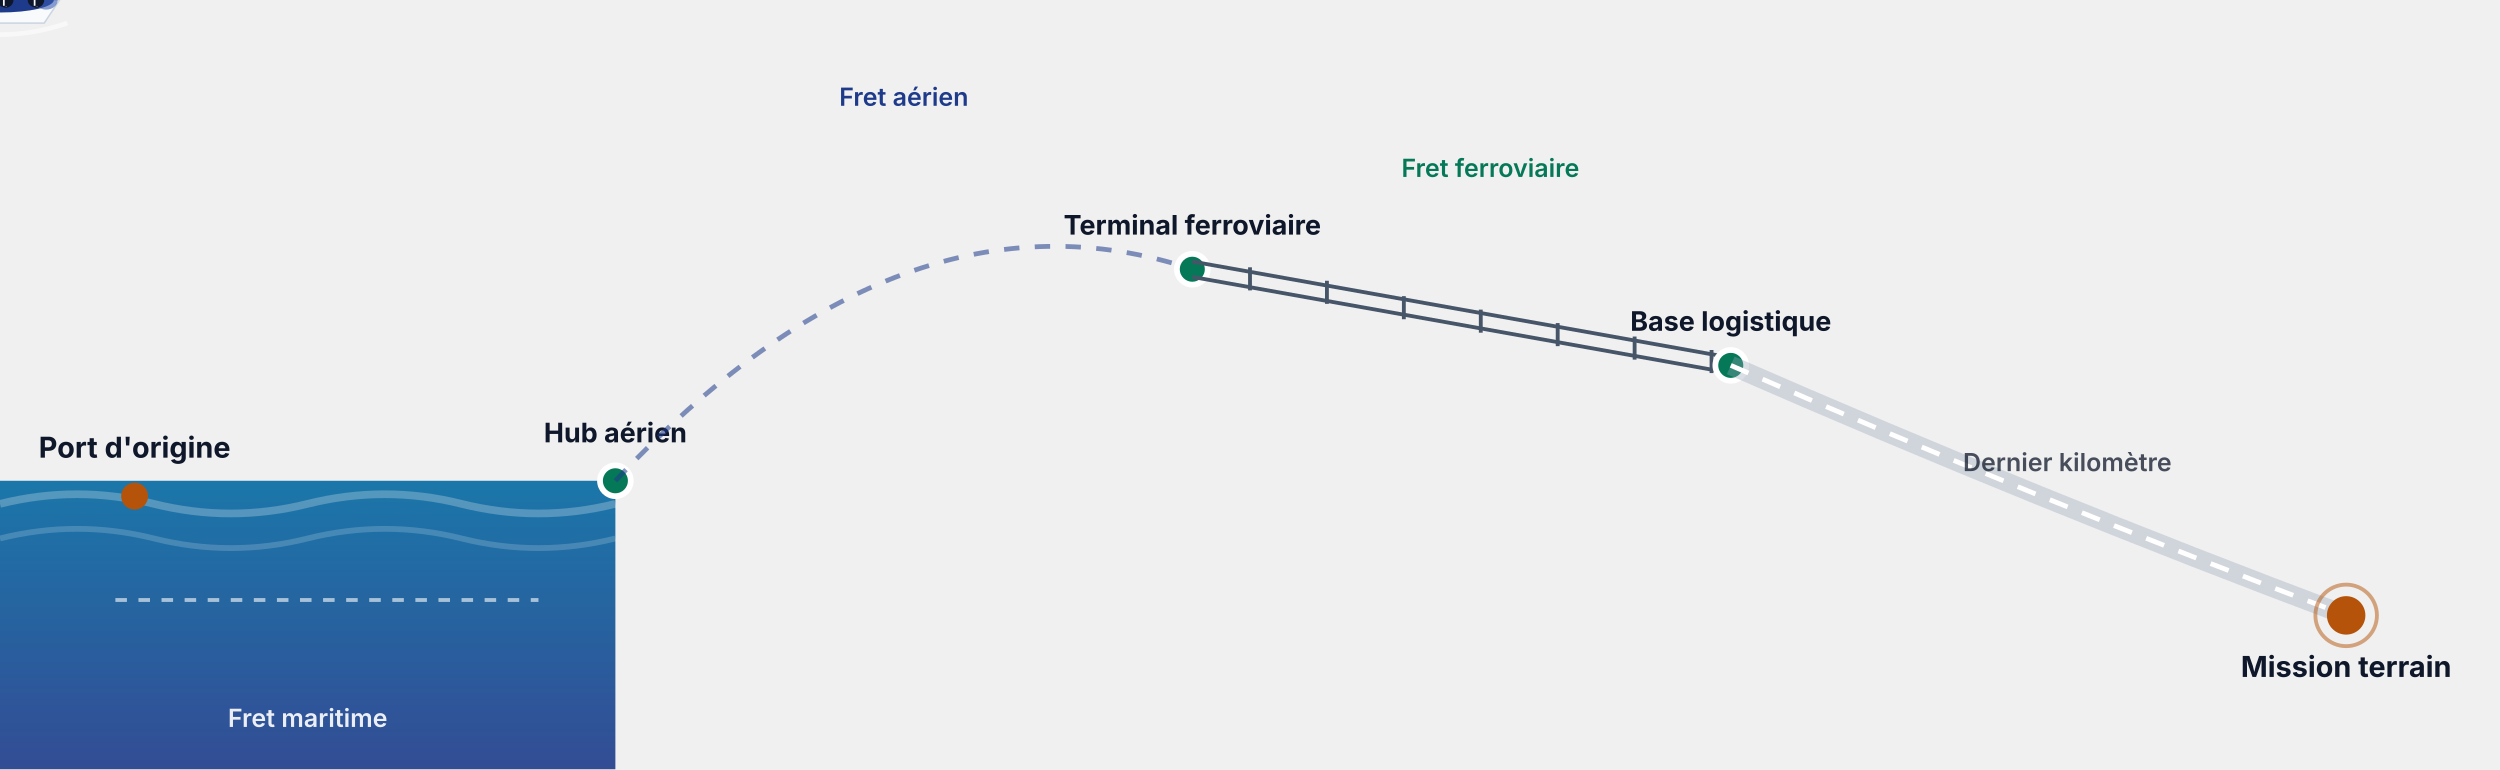
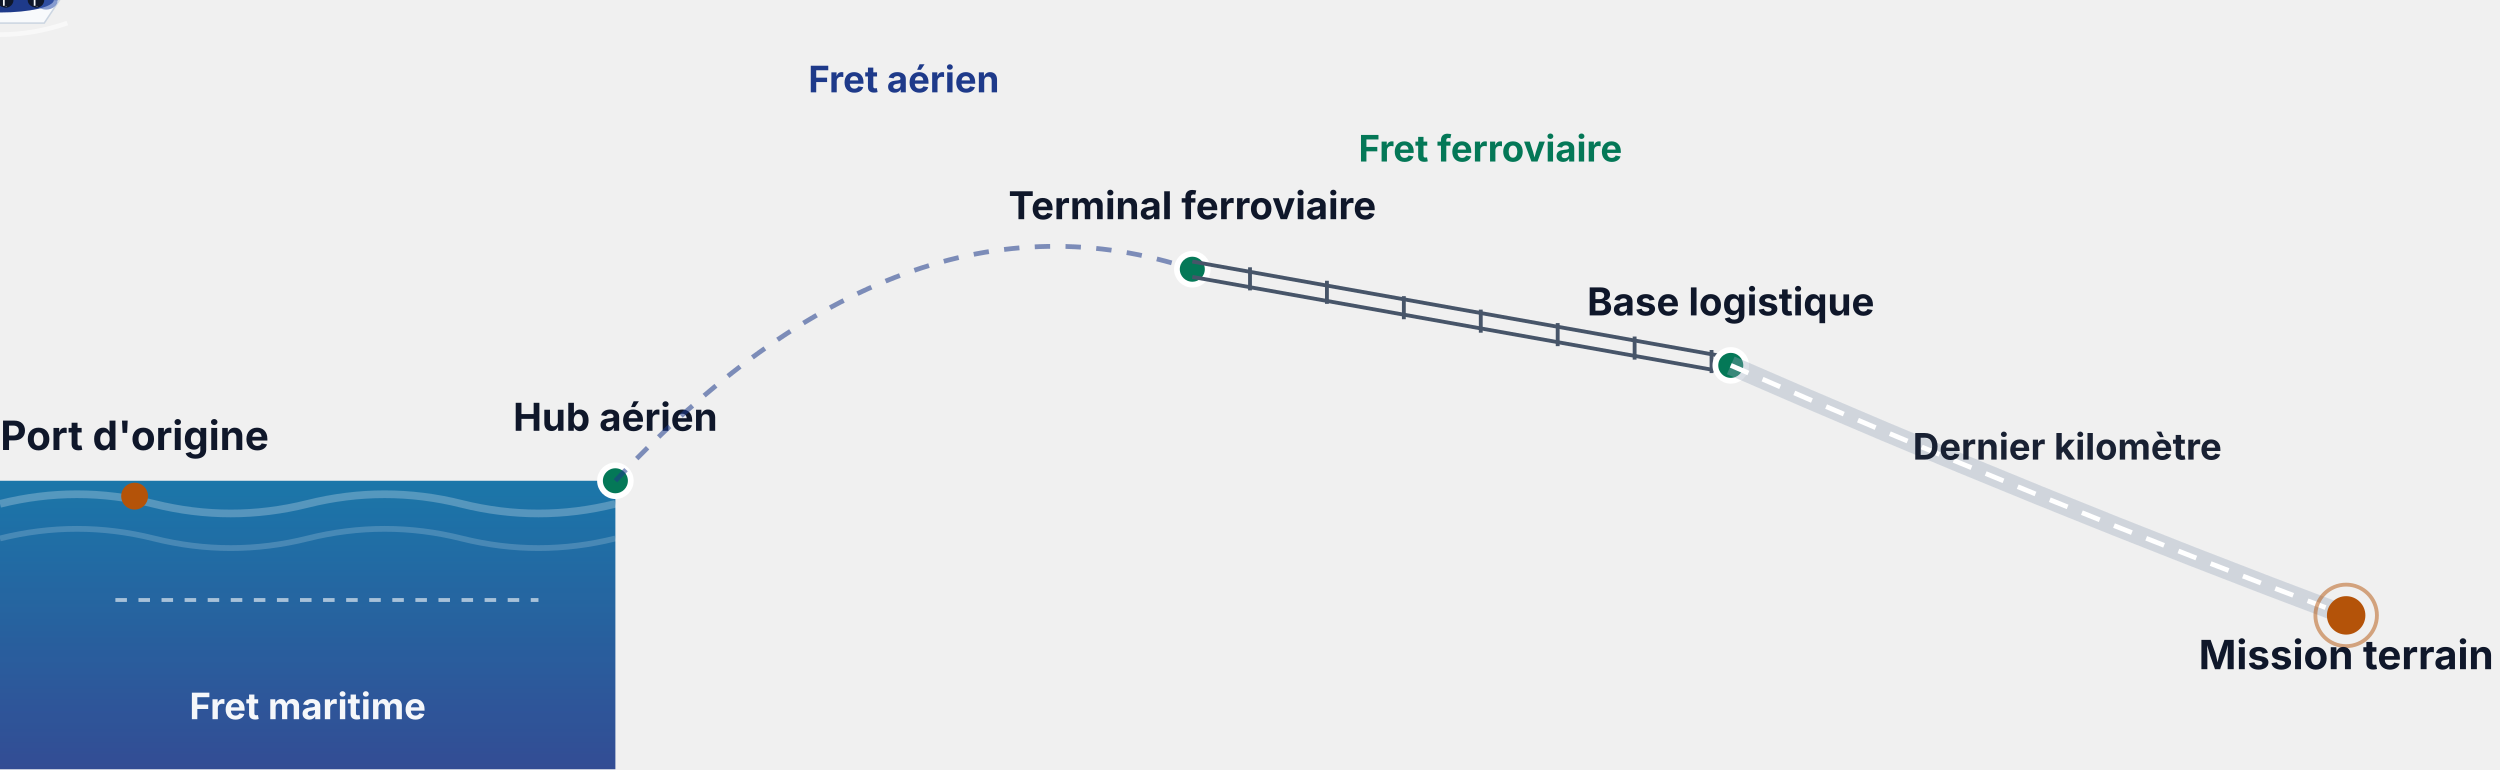
<svg xmlns="http://www.w3.org/2000/svg" viewBox="0 0 1300 400" font-family="'Plus Jakarta Sans', 'Inter', sans-serif">
  <defs>
    <linearGradient id="sea" x1="0" y1="0" x2="0" y2="1">
      <stop offset="0%" stop-color="#0369A1" />
      <stop offset="100%" stop-color="#1E3A8A" />
    </linearGradient>
  </defs>
  <rect x="0" y="0" width="1300" height="400" fill="none" />
  <rect x="0" y="250" width="320" height="150" fill="url(#sea)" opacity="0.9" />
  <path d="M0,262 Q40,252 80,262 T160,262 T240,262 T320,262" stroke="#FFFFFF" stroke-opacity="0.25" stroke-width="4" fill="none" />
  <path d="M0,280 Q40,270 80,280 T160,280 T240,280 T320,280" stroke="#FFFFFF" stroke-opacity="0.18" stroke-width="3" fill="none" />
  <circle cx="70" cy="258" r="7" fill="#B45309" />
-   <text x="70" y="238" text-anchor="middle" font-size="15" font-weight="700" fill="#0F172A">Port d'origine</text>
+   <text x="70" y="234" text-anchor="middle" font-size="21" font-weight="700" fill="#0F172A">Port d'origine</text>
  <path id="boatPath" d="M60,312 L280,312" fill="none" />
  <path d="M60,312 L280,312" stroke="#FFFFFF" stroke-dasharray="6 6" stroke-width="2" opacity="0.6" fill="none" />
  <g>
    <animateMotion dur="4s" begin="0s" repeatCount="indefinite" rotate="0">
      <mpath href="#boatPath" />
    </animateMotion>
    <g transform="translate(-35,-30)">
      <path d="M0,42 Q35,54 70,42" stroke="#FFFFFF" stroke-width="2.4" fill="none" opacity="0.55" />
      <path d="M4,30 L66,30 L58,42 L12,42 Z" fill="#F8FAFC" stroke="#CBD5E1" stroke-width="0.8" />
      <rect x="6" y="26" width="58" height="4" fill="#1E3A8A" opacity="0.85" />
      <rect x="10" y="10" width="15" height="16" fill="#047857" />
      <line x1="10" y1="18" x2="25" y2="18" stroke="#FFFFFF" stroke-width="0.6" opacity="0.3" />
      <rect x="27" y="6" width="15" height="20" fill="#B45309" />
      <line x1="27" y1="16" x2="42" y2="16" stroke="#FFFFFF" stroke-width="0.6" opacity="0.3" />
      <rect x="44" y="9" width="15" height="17" fill="#1E3A8A" />
      <line x1="44" y1="17.5" x2="59" y2="17.5" stroke="#FFFFFF" stroke-width="0.6" opacity="0.3" />
      <rect x="57" y="-2" width="11" height="14" rx="1.5" fill="#FFFFFF" stroke="#0F172A" stroke-width="0.7" />
      <rect x="59.5" y="1" width="5.5" height="4" fill="#0F172A" />
      <line x1="10" y1="10" x2="10" y2="-19" stroke="#475569" stroke-width="1.6" />
      <path d="M10,-19 L36,-11 L10,-3 Z" fill="#B45309" stroke="#7C2D12" stroke-width="0.4" />
      <text x="13.5" y="-9.5" font-size="10" font-weight="800" fill="#FFFFFF">BK</text>
    </g>
  </g>
-   <text x="160" y="378" text-anchor="middle" font-size="13" fill="#FFFFFF" font-weight="600" opacity="0.9">Fret maritime</text>
+   <text x="160" y="374" text-anchor="middle" font-size="19" fill="#FFFFFF" font-weight="700" opacity="0.95">Fret maritime</text>
  <circle cx="320" cy="250" r="8" fill="#047857" stroke="#FFFFFF" stroke-width="3" />
-   <text x="320" y="230" text-anchor="middle" font-size="14" font-weight="700" fill="#0F172A">Hub aérien</text>
+   <text x="320" y="224" text-anchor="middle" font-size="20" font-weight="700" fill="#0F172A">Hub aérien</text>
  <path id="planePath" d="M320,250 Q470,90 620,140" fill="none" />
  <path d="M320,250 Q470,90 620,140" stroke="#1E3A8A" stroke-dasharray="8 8" stroke-width="2.5" opacity="0.55" fill="none" />
-   <text x="470" y="55" text-anchor="middle" font-size="13" fill="#1E3A8A" font-weight="600">Fret aérien</text>
+   <text x="470" y="48" text-anchor="middle" font-size="19" fill="#1E3A8A" font-weight="700">Fret aérien</text>
  <g>
    <animateMotion dur="4s" begin="1s" repeatCount="indefinite" rotate="auto">
      <mpath href="#planePath" />
    </animateMotion>
    <g transform="translate(-30,-12)">
      <path d="M8,8 L-8,2 L10,9 Z" fill="#0F172A" opacity="0.85" />
      <path d="M26,14 L4,30 L30,16 Z" fill="#0F172A" opacity="0.9" />
      <ellipse cx="30" cy="12" rx="28" ry="6.5" fill="#1E3A8A" />
      <ellipse cx="54" cy="12" rx="6" ry="5" fill="#3B5BB0" opacity="0.6" />
      <circle cx="16" cy="8.5" r="1" fill="#F8FAFC" opacity="0.9" />
      <circle cx="22" cy="8.5" r="1" fill="#F8FAFC" opacity="0.9" />
      <circle cx="28" cy="8.5" r="1" fill="#F8FAFC" opacity="0.9" />
      <circle cx="34" cy="8.5" r="1" fill="#F8FAFC" opacity="0.9" />
      <path d="M11,13 L-8,-17 L22,7 Z" fill="#0F172A" />
      <circle cx="6.5" cy="-6" r="8" fill="#FFFFFF" stroke="#B45309" stroke-width="1.3" />
      <text x="6.5" y="-3" font-size="7.8" font-weight="800" fill="#B45309" text-anchor="middle">BK</text>
    </g>
  </g>
  <circle cx="620" cy="140" r="8" fill="#047857" stroke="#FFFFFF" stroke-width="3" />
-   <text x="620" y="122" text-anchor="middle" font-size="14" font-weight="700" fill="#0F172A">Terminal ferroviaire</text>
+   <text x="620" y="114" text-anchor="middle" font-size="20" font-weight="700" fill="#0F172A">Terminal ferroviaire</text>
  <path id="trainPath" d="M620,140 L900,190" fill="none" />
  <path d="M620,136 L900,186" stroke="#475569" stroke-width="2" fill="none" />
  <path d="M620,144 L900,194" stroke="#475569" stroke-width="2" fill="none" />
  <line x1="650" y1="139" x2="650" y2="151" stroke="#475569" stroke-width="2" />
  <line x1="690" y1="146" x2="690" y2="158" stroke="#475569" stroke-width="2" />
  <line x1="730" y1="154" x2="730" y2="166" stroke="#475569" stroke-width="2" />
  <line x1="770" y1="161" x2="770" y2="173" stroke="#475569" stroke-width="2" />
  <line x1="810" y1="168" x2="810" y2="180" stroke="#475569" stroke-width="2" />
  <line x1="850" y1="175" x2="850" y2="187" stroke="#475569" stroke-width="2" />
  <line x1="890" y1="182" x2="890" y2="194" stroke="#475569" stroke-width="2" />
-   <text x="775" y="92" text-anchor="middle" font-size="13" fill="#047857" font-weight="600">Fret ferroviaire</text>
+   <text x="775" y="84" text-anchor="middle" font-size="19" fill="#047857" font-weight="700">Fret ferroviaire</text>
  <g>
    <animateMotion dur="4s" begin="2s" repeatCount="indefinite" rotate="auto">
      <mpath href="#trainPath" />
    </animateMotion>
    <g transform="translate(-39,-20)">
      <rect x="2" y="6" width="28" height="14" fill="#B45309" />
      <line x1="10" y1="6" x2="10" y2="20" stroke="#FFFFFF" stroke-width="0.6" opacity="0.25" />
      <line x1="20" y1="6" x2="20" y2="20" stroke="#FFFFFF" stroke-width="0.6" opacity="0.25" />
      <line x1="30" y1="16" x2="34" y2="16" stroke="#475569" stroke-width="1.6" />
      <rect x="34" y="4" width="30" height="16" rx="4" fill="#047857" />
      <rect x="52" y="7" width="8" height="6" rx="1" fill="#F8FAFC" opacity="0.9" />
      <path d="M64,4 L74,10 L64,20 Z" fill="#047857" />
      <line x1="48" y1="4" x2="48" y2="-16" stroke="#475569" stroke-width="1.4" />
      <path d="M48,-16 L76,-9 L48,-2 Z" fill="#B45309" />
      <text x="51" y="-7" font-size="9.5" font-weight="800" fill="#FFFFFF">BK</text>
      <g transform="translate(8,20)">
        <circle r="4" fill="#0F172A" />
        <line x1="0" y1="-3.4" x2="0" y2="3.4" stroke="#F8FAFC" stroke-width="1">
          <animateTransform attributeName="transform" type="rotate" from="0" to="360" dur="0.35s" repeatCount="indefinite" />
        </line>
      </g>
      <g transform="translate(22,20)">
        <circle r="4" fill="#0F172A" />
        <line x1="0" y1="-3.4" x2="0" y2="3.4" stroke="#F8FAFC" stroke-width="1">
          <animateTransform attributeName="transform" type="rotate" from="0" to="360" dur="0.35s" repeatCount="indefinite" />
        </line>
      </g>
      <g transform="translate(42,20)">
        <circle r="4" fill="#0F172A" />
        <line x1="0" y1="-3.4" x2="0" y2="3.4" stroke="#F8FAFC" stroke-width="1">
          <animateTransform attributeName="transform" type="rotate" from="0" to="360" dur="0.35s" repeatCount="indefinite" />
        </line>
      </g>
      <g transform="translate(58,20)">
        <circle r="4" fill="#0F172A" />
        <line x1="0" y1="-3.4" x2="0" y2="3.4" stroke="#F8FAFC" stroke-width="1">
          <animateTransform attributeName="transform" type="rotate" from="0" to="360" dur="0.35s" repeatCount="indefinite" />
        </line>
      </g>
    </g>
  </g>
  <circle cx="900" cy="190" r="8" fill="#047857" stroke="#FFFFFF" stroke-width="3" />
-   <text x="900" y="172" text-anchor="middle" font-size="14" font-weight="700" fill="#0F172A">Base logistique</text>
+   <text x="900" y="164" text-anchor="middle" font-size="20" font-weight="700" fill="#0F172A">Base logistique</text>
  <path d="M900,190 Q1060,260 1220,320" stroke="#94A3B8" stroke-width="10" fill="none" opacity="0.35" />
  <path id="truckPath" d="M900,190 Q1060,260 1220,320" fill="none" />
  <path d="M900,190 Q1060,260 1220,320" stroke="#FFFFFF" stroke-dasharray="10 8" stroke-width="2.5" fill="none" />
-   <text x="1075" y="245" text-anchor="middle" font-size="13" fill="#0F172A" font-weight="600" opacity="0.75">Dernier kilomètre</text>
+   <text x="1075" y="239" text-anchor="middle" font-size="19" fill="#0F172A" font-weight="700" opacity="0.95">Dernier kilomètre</text>
  <g>
    <animateMotion dur="4s" begin="3s" repeatCount="indefinite" rotate="auto">
      <mpath href="#truckPath" />
    </animateMotion>
    <g transform="translate(-24,-22)">
      <rect x="0" y="4" width="34" height="18" rx="2" fill="#B45309" />
      <line x1="10" y1="4" x2="10" y2="22" stroke="#FFFFFF" stroke-width="0.6" opacity="0.25" />
      <line x1="22" y1="4" x2="22" y2="22" stroke="#FFFFFF" stroke-width="0.6" opacity="0.25" />
      <path d="M34,8 L34,22 L44,22 L48,16 L48,10 L44,8 Z" fill="#0F172A" />
      <path d="M38,10 L44,10 L46,14 L38,14 Z" fill="#F8FAFC" opacity="0.9" />
      <line x1="40" y1="8" x2="40" y2="-12" stroke="#475569" stroke-width="1.3" />
      <path d="M40,-12 L64,-5 L40,2 Z" fill="#B45309" />
      <text x="42.5" y="-4" font-size="8.5" font-weight="800" fill="#FFFFFF">BK</text>
      <g transform="translate(8,22)">
        <circle r="3.6" fill="#0F172A" />
        <line x1="0" y1="-3" x2="0" y2="3" stroke="#F8FAFC" stroke-width="0.9">
          <animateTransform attributeName="transform" type="rotate" from="0" to="360" dur="0.4s" repeatCount="indefinite" />
        </line>
      </g>
      <g transform="translate(26,22)">
        <circle r="3.6" fill="#0F172A" />
        <line x1="0" y1="-3" x2="0" y2="3" stroke="#F8FAFC" stroke-width="0.9">
          <animateTransform attributeName="transform" type="rotate" from="0" to="360" dur="0.4s" repeatCount="indefinite" />
        </line>
      </g>
      <g transform="translate(42,22)">
        <circle r="3.6" fill="#0F172A" />
        <line x1="0" y1="-3" x2="0" y2="3" stroke="#F8FAFC" stroke-width="0.9">
          <animateTransform attributeName="transform" type="rotate" from="0" to="360" dur="0.4s" repeatCount="indefinite" />
        </line>
      </g>
    </g>
  </g>
  <g transform="translate(1220,320)">
    <circle r="10" fill="#B45309" />
    <circle r="16" fill="none" stroke="#B45309" stroke-width="2" opacity="0.5">
      <animate attributeName="r" values="10;22;10" dur="2.4s" repeatCount="indefinite" />
      <animate attributeName="opacity" values="0.6;0;0.6" dur="2.4s" repeatCount="indefinite" />
    </circle>
  </g>
-   <text x="1220" y="352" text-anchor="middle" font-size="15" font-weight="700" fill="#0F172A">Mission terrain</text>
+   <text x="1220" y="348" text-anchor="middle" font-size="21" font-weight="700" fill="#0F172A">Mission terrain</text>
</svg>
